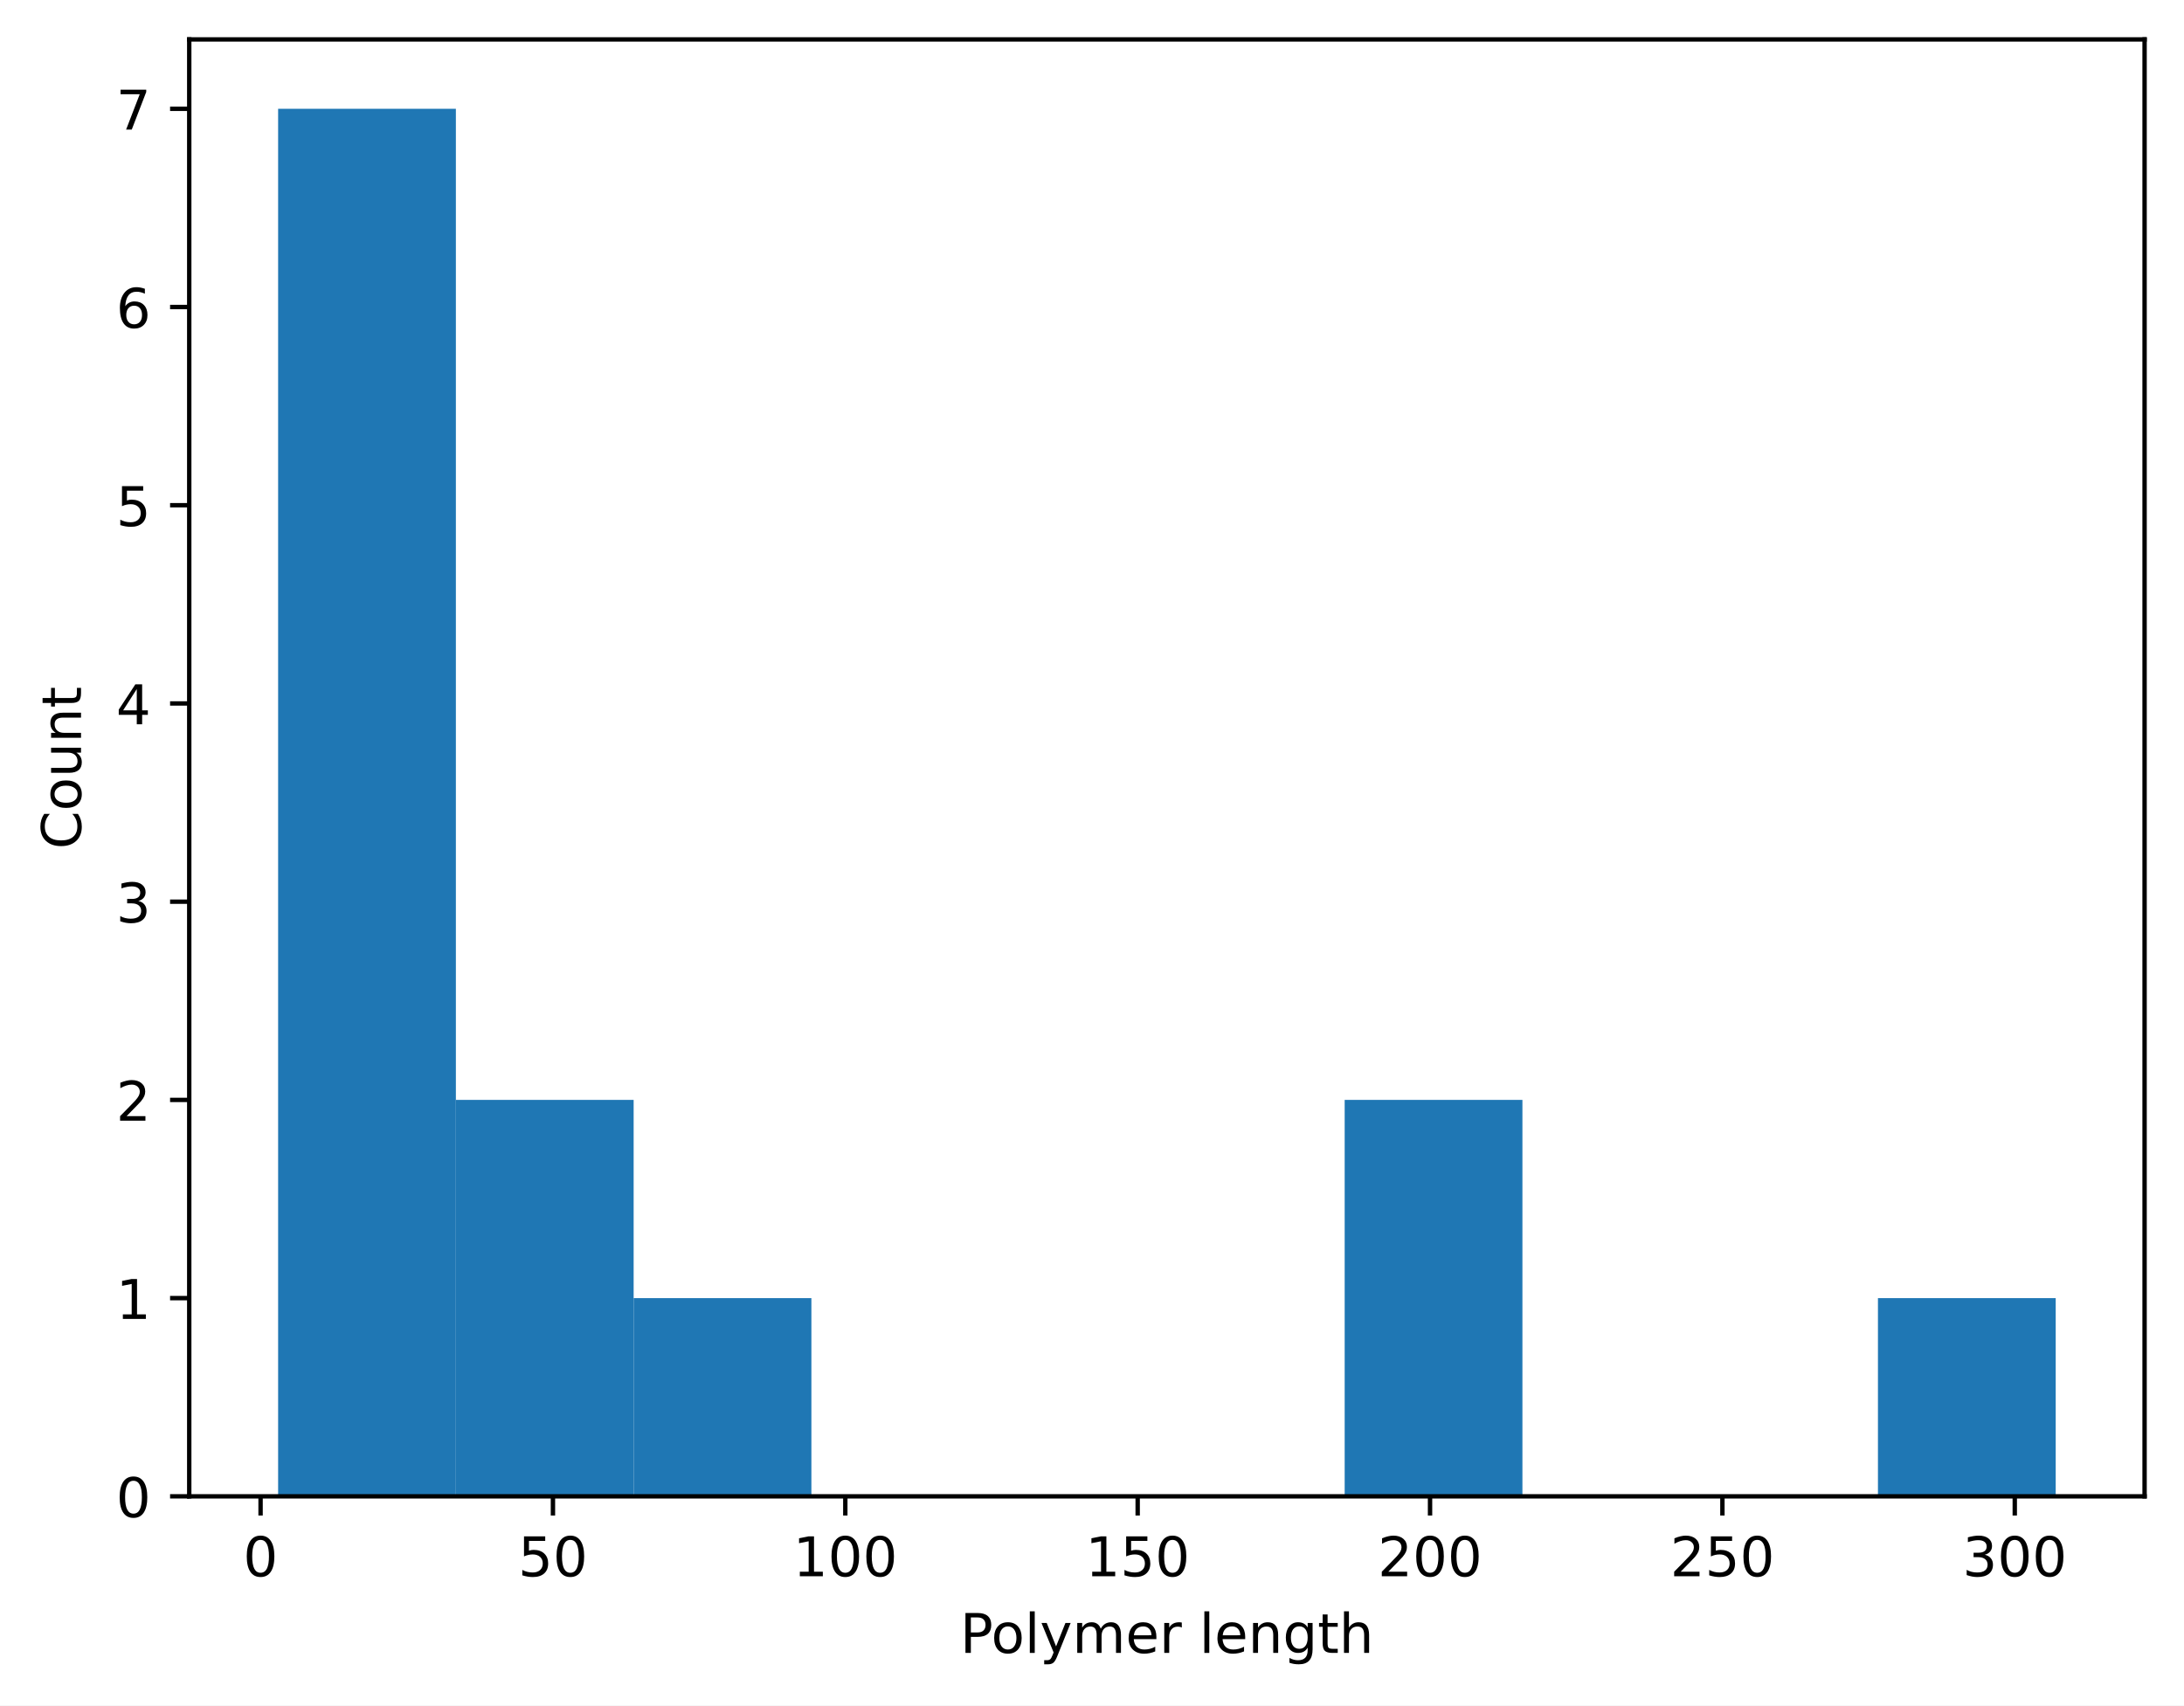
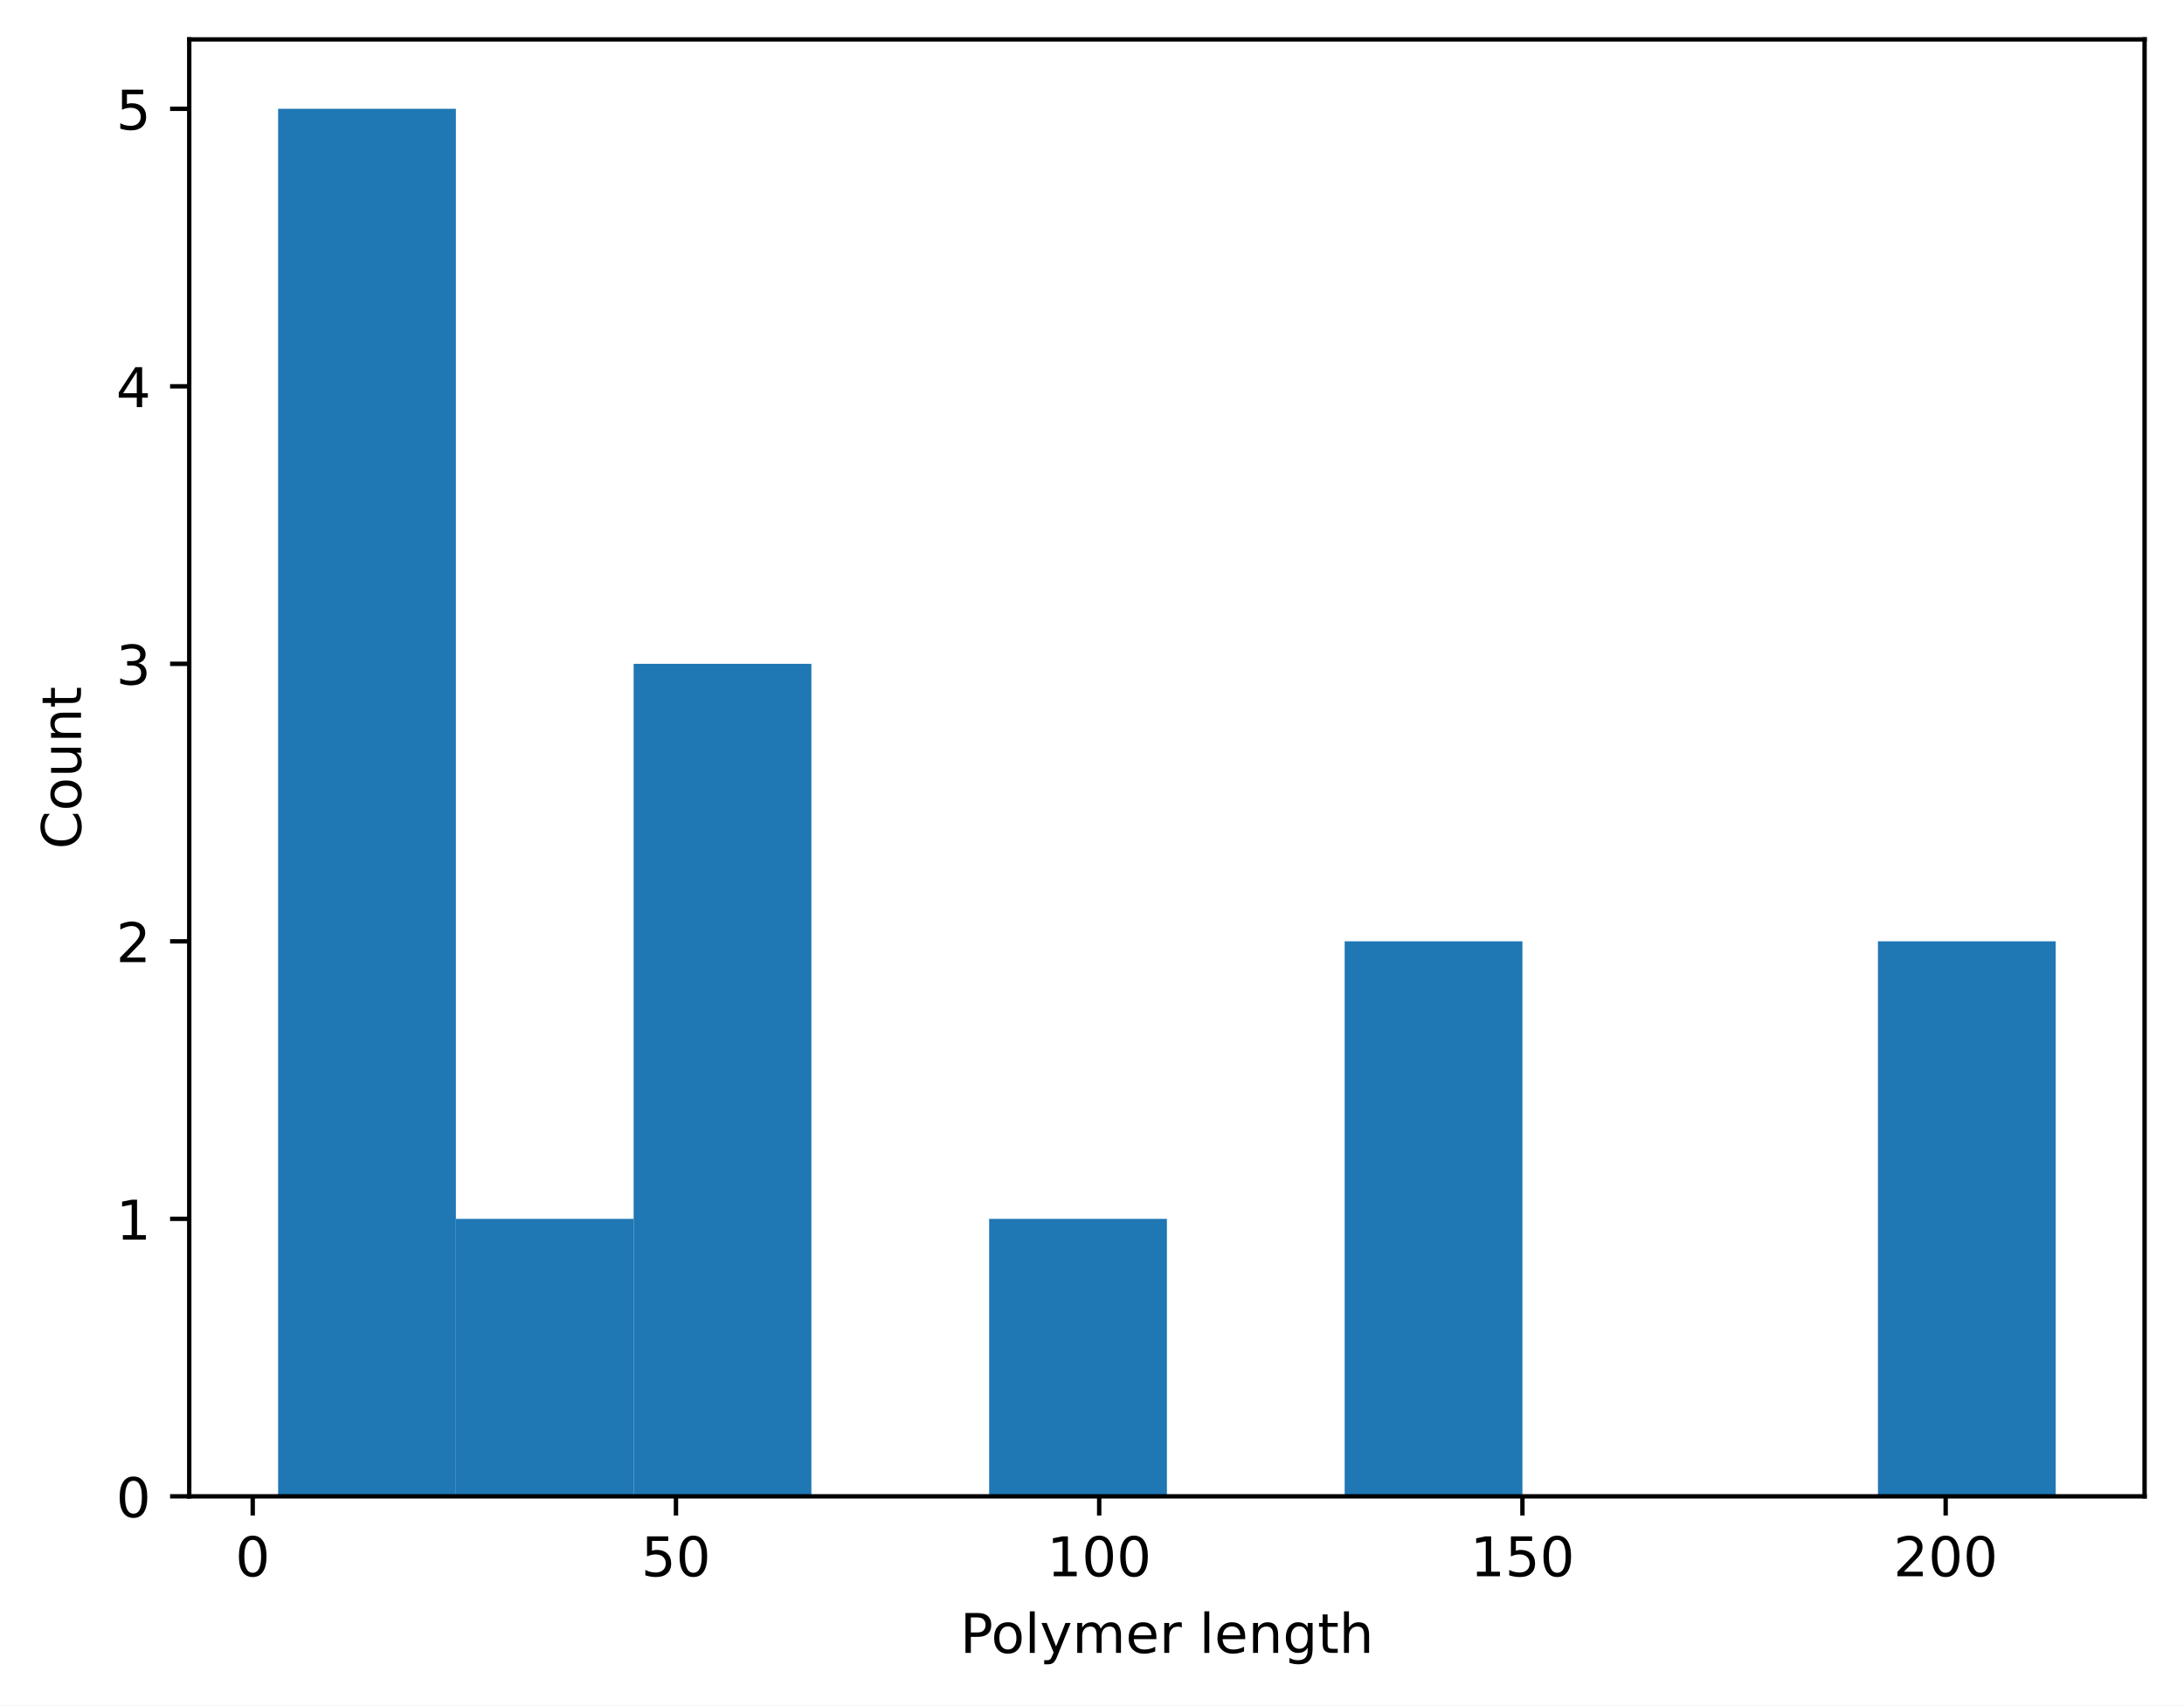
<svg xmlns="http://www.w3.org/2000/svg" xmlns:xlink="http://www.w3.org/1999/xlink" width="398.882pt" height="311.513pt" viewBox="0 0 398.882 311.513" version="1.1">
  <defs>
    <style type="text/css">*{stroke-linejoin: round; stroke-linecap: butt}</style>
  </defs>
  <g id="figure_1">
    <g id="patch_1">
      <path d="M 0 311.513  L 398.882 311.513  L 398.882 0  L 0 0  z " style="fill: #ffffff" />
    </g>
    <g id="axes_1">
      <g id="patch_2">
        <path d="M 34.562 273.312  L 391.683 273.312  L 391.683 7.2  L 34.562 7.2  z " style="fill: #ffffff" />
      </g>
      <g id="patch_3">
-         <path d="M 50.795 273.312  L 83.261 273.312  L 83.261 19.872  L 50.795 19.872  z " clip-path="url(#p9def9a0a4f)" style="fill: #1f77b4" />
+         <path d="M 50.795 273.312  L 83.261 273.312  L 83.261 19.872  L 50.795 19.872  z " clip-path="url(#p959acb5e9b)" style="fill: #1f77b4" />
      </g>
      <g id="patch_4">
-         <path d="M 83.261 273.312  L 115.726 273.312  L 115.726 200.901  L 83.261 200.901  z " clip-path="url(#p9def9a0a4f)" style="fill: #1f77b4" />
+         <path d="M 83.261 273.312  L 115.726 273.312  L 115.726 222.624  L 83.261 222.624  z " clip-path="url(#p959acb5e9b)" style="fill: #1f77b4" />
      </g>
      <g id="patch_5">
-         <path d="M 115.726 273.312  L 148.192 273.312  L 148.192 237.106  L 115.726 237.106  z " clip-path="url(#p9def9a0a4f)" style="fill: #1f77b4" />
+         <path d="M 115.726 273.312  L 148.192 273.312  L 148.192 121.248  L 115.726 121.248  z " clip-path="url(#p959acb5e9b)" style="fill: #1f77b4" />
      </g>
      <g id="patch_6">
-         <path d="M 148.192 273.312  L 180.657 273.312  L 180.657 273.312  L 148.192 273.312  z " clip-path="url(#p9def9a0a4f)" style="fill: #1f77b4" />
+         <path d="M 148.192 273.312  L 180.657 273.312  L 180.657 273.312  L 148.192 273.312  z " clip-path="url(#p959acb5e9b)" style="fill: #1f77b4" />
      </g>
      <g id="patch_7">
-         <path d="M 180.657 273.312  L 213.123 273.312  L 213.123 273.312  L 180.657 273.312  z " clip-path="url(#p9def9a0a4f)" style="fill: #1f77b4" />
+         <path d="M 180.657 273.312  L 213.123 273.312  L 213.123 222.624  L 180.657 222.624  z " clip-path="url(#p959acb5e9b)" style="fill: #1f77b4" />
      </g>
      <g id="patch_8">
-         <path d="M 213.123 273.312  L 245.588 273.312  L 245.588 273.312  L 213.123 273.312  z " clip-path="url(#p9def9a0a4f)" style="fill: #1f77b4" />
+         <path d="M 213.123 273.312  L 245.588 273.312  L 245.588 273.312  L 213.123 273.312  z " clip-path="url(#p959acb5e9b)" style="fill: #1f77b4" />
      </g>
      <g id="patch_9">
-         <path d="M 245.588 273.312  L 278.053 273.312  L 278.053 200.901  L 245.588 200.901  z " clip-path="url(#p9def9a0a4f)" style="fill: #1f77b4" />
+         <path d="M 245.588 273.312  L 278.053 273.312  L 278.053 171.936  L 245.588 171.936  z " clip-path="url(#p959acb5e9b)" style="fill: #1f77b4" />
      </g>
      <g id="patch_10">
-         <path d="M 278.053 273.312  L 310.519 273.312  L 310.519 273.312  L 278.053 273.312  z " clip-path="url(#p9def9a0a4f)" style="fill: #1f77b4" />
+         <path d="M 278.053 273.312  L 310.519 273.312  L 310.519 273.312  L 278.053 273.312  z " clip-path="url(#p959acb5e9b)" style="fill: #1f77b4" />
      </g>
      <g id="patch_11">
-         <path d="M 310.519 273.312  L 342.984 273.312  L 342.984 273.312  L 310.519 273.312  z " clip-path="url(#p9def9a0a4f)" style="fill: #1f77b4" />
+         <path d="M 310.519 273.312  L 342.984 273.312  L 342.984 273.312  L 310.519 273.312  z " clip-path="url(#p959acb5e9b)" style="fill: #1f77b4" />
      </g>
      <g id="patch_12">
-         <path d="M 342.984 273.312  L 375.45 273.312  L 375.45 237.106  L 342.984 237.106  z " clip-path="url(#p9def9a0a4f)" style="fill: #1f77b4" />
+         <path d="M 342.984 273.312  L 375.45 273.312  L 375.45 171.936  L 342.984 171.936  z " clip-path="url(#p959acb5e9b)" style="fill: #1f77b4" />
      </g>
      <g id="matplotlib.axis_1">
        <g id="xtick_1">
          <g id="line2d_1">
            <defs>
-               <path id="me20cc00c28" d="M 0 0  L 0 3.5  " style="stroke: #000000; stroke-width: 0.8" />
-             </defs>
-             <g>
-               <use xlink:href="#me20cc00c28" x="47.591" y="273.312" style="stroke: #000000; stroke-width: 0.8" />
+               <path id="maa1cc5e129" d="M 0 0  L 0 3.5  " style="stroke: #000000; stroke-width: 0.8" />
+             </defs>
+             <g>
+               <use xlink:href="#maa1cc5e129" x="46.157" y="273.312" style="stroke: #000000; stroke-width: 0.8" />
            </g>
          </g>
          <g id="text_1">
-             <g transform="translate(44.41015 287.9097) scale(0.1 -0.1)">
+             <g transform="translate(42.97606 287.9097) scale(0.1 -0.1)">
              <defs>
                <path id="DejaVuSans-13" d="M 2034 4250  Q 1547 4250 1301 3770  Q 1056 3291 1056 2328  Q 1056 1369 1301 889  Q 1547 409 2034 409  Q 2525 409 2770 889  Q 3016 1369 3016 2328  Q 3016 3291 2770 3770  Q 2525 4250 2034 4250  z M 2034 4750  Q 2819 4750 3233 4129  Q 3647 3509 3647 2328  Q 3647 1150 3233 529  Q 2819 -91 2034 -91  Q 1250 -91 836 529  Q 422 1150 422 2328  Q 422 3509 836 4129  Q 1250 4750 2034 4750  z " transform="scale(0.015625)" />
              </defs>
              <use xlink:href="#DejaVuSans-13" />
            </g>
          </g>
        </g>
        <g id="xtick_2">
          <g id="line2d_2">
            <g>
-               <use xlink:href="#me20cc00c28" x="100.989" y="273.312" style="stroke: #000000; stroke-width: 0.8" />
+               <use xlink:href="#maa1cc5e129" x="123.456" y="273.312" style="stroke: #000000; stroke-width: 0.8" />
            </g>
          </g>
          <g id="text_2">
-             <g transform="translate(94.62603 287.9097) scale(0.1 -0.1)">
+             <g transform="translate(117.0935 287.9097) scale(0.1 -0.1)">
              <defs>
                <path id="DejaVuSans-18" d="M 691 4666  L 3169 4666  L 3169 4134  L 1269 4134  L 1269 2991  Q 1406 3038 1543 3061  Q 1681 3084 1819 3084  Q 2600 3084 3056 2656  Q 3513 2228 3513 1497  Q 3513 744 3044 326  Q 2575 -91 1722 -91  Q 1428 -91 1123 -41  Q 819 9 494 109  L 494 744  Q 775 591 1075 516  Q 1375 441 1709 441  Q 2250 441 2565 725  Q 2881 1009 2881 1497  Q 2881 1984 2565 2268  Q 2250 2553 1709 2553  Q 1456 2553 1204 2497  Q 953 2441 691 2322  L 691 4666  z " transform="scale(0.015625)" />
              </defs>
              <use xlink:href="#DejaVuSans-18" />
              <use xlink:href="#DejaVuSans-13" transform="translate(63.625 0)" />
            </g>
          </g>
        </g>
        <g id="xtick_3">
          <g id="line2d_3">
            <g>
-               <use xlink:href="#me20cc00c28" x="154.386" y="273.312" style="stroke: #000000; stroke-width: 0.8" />
+               <use xlink:href="#maa1cc5e129" x="200.755" y="273.312" style="stroke: #000000; stroke-width: 0.8" />
            </g>
          </g>
          <g id="text_3">
-             <g transform="translate(144.8419 287.9097) scale(0.1 -0.1)">
+             <g transform="translate(191.211 287.9097) scale(0.1 -0.1)">
              <defs>
                <path id="DejaVuSans-14" d="M 794 531  L 1825 531  L 1825 4091  L 703 3866  L 703 4441  L 1819 4666  L 2450 4666  L 2450 531  L 3481 531  L 3481 0  L 794 0  L 794 531  z " transform="scale(0.015625)" />
              </defs>
              <use xlink:href="#DejaVuSans-14" />
              <use xlink:href="#DejaVuSans-13" transform="translate(63.625 0)" />
              <use xlink:href="#DejaVuSans-13" transform="translate(127.25 0)" />
            </g>
          </g>
        </g>
        <g id="xtick_4">
          <g id="line2d_4">
            <g>
-               <use xlink:href="#me20cc00c28" x="207.783" y="273.312" style="stroke: #000000; stroke-width: 0.8" />
+               <use xlink:href="#maa1cc5e129" x="278.053" y="273.312" style="stroke: #000000; stroke-width: 0.8" />
            </g>
          </g>
          <g id="text_4">
-             <g transform="translate(198.239 287.9097) scale(0.1 -0.1)">
+             <g transform="translate(268.5097 287.9097) scale(0.1 -0.1)">
              <use xlink:href="#DejaVuSans-14" />
              <use xlink:href="#DejaVuSans-18" transform="translate(63.625 0)" />
              <use xlink:href="#DejaVuSans-13" transform="translate(127.25 0)" />
            </g>
          </g>
        </g>
        <g id="xtick_5">
          <g id="line2d_5">
            <g>
-               <use xlink:href="#me20cc00c28" x="261.18" y="273.312" style="stroke: #000000; stroke-width: 0.8" />
+               <use xlink:href="#maa1cc5e129" x="355.352" y="273.312" style="stroke: #000000; stroke-width: 0.8" />
            </g>
          </g>
          <g id="text_5">
-             <g transform="translate(251.6362 287.9097) scale(0.1 -0.1)">
+             <g transform="translate(345.8084 287.9097) scale(0.1 -0.1)">
              <defs>
                <path id="DejaVuSans-15" d="M 1228 531  L 3431 531  L 3431 0  L 469 0  L 469 531  Q 828 903 1448 1529  Q 2069 2156 2228 2338  Q 2531 2678 2651 2914  Q 2772 3150 2772 3378  Q 2772 3750 2511 3984  Q 2250 4219 1831 4219  Q 1534 4219 1204 4116  Q 875 4013 500 3803  L 500 4441  Q 881 4594 1212 4672  Q 1544 4750 1819 4750  Q 2544 4750 2975 4387  Q 3406 4025 3406 3419  Q 3406 3131 3298 2873  Q 3191 2616 2906 2266  Q 2828 2175 2409 1742  Q 1991 1309 1228 531  z " transform="scale(0.015625)" />
              </defs>
              <use xlink:href="#DejaVuSans-15" />
              <use xlink:href="#DejaVuSans-13" transform="translate(63.625 0)" />
              <use xlink:href="#DejaVuSans-13" transform="translate(127.25 0)" />
            </g>
          </g>
        </g>
-         <g id="xtick_6">
-           <g id="line2d_6">
-             <g>
-               <use xlink:href="#me20cc00c28" x="314.577" y="273.312" style="stroke: #000000; stroke-width: 0.8" />
-             </g>
-           </g>
-           <g id="text_6">
-             <g transform="translate(305.0333 287.9097) scale(0.1 -0.1)">
-               <use xlink:href="#DejaVuSans-15" />
-               <use xlink:href="#DejaVuSans-18" transform="translate(63.625 0)" />
-               <use xlink:href="#DejaVuSans-13" transform="translate(127.25 0)" />
-             </g>
-           </g>
-         </g>
-         <g id="xtick_7">
-           <g id="line2d_7">
-             <g>
-               <use xlink:href="#me20cc00c28" x="367.974" y="273.312" style="stroke: #000000; stroke-width: 0.8" />
-             </g>
-           </g>
-           <g id="text_7">
-             <g transform="translate(358.4304 287.9097) scale(0.1 -0.1)">
-               <defs>
-                 <path id="DejaVuSans-16" d="M 2597 2516  Q 3050 2419 3304 2112  Q 3559 1806 3559 1356  Q 3559 666 3084 287  Q 2609 -91 1734 -91  Q 1441 -91 1130 -33  Q 819 25 488 141  L 488 750  Q 750 597 1062 519  Q 1375 441 1716 441  Q 2309 441 2620 675  Q 2931 909 2931 1356  Q 2931 1769 2642 2001  Q 2353 2234 1838 2234  L 1294 2234  L 1294 2753  L 1863 2753  Q 2328 2753 2575 2939  Q 2822 3125 2822 3475  Q 2822 3834 2567 4026  Q 2313 4219 1838 4219  Q 1578 4219 1281 4162  Q 984 4106 628 3988  L 628 4550  Q 988 4650 1302 4700  Q 1616 4750 1894 4750  Q 2613 4750 3031 4423  Q 3450 4097 3450 3541  Q 3450 3153 3228 2886  Q 3006 2619 2597 2516  z " transform="scale(0.015625)" />
-               </defs>
-               <use xlink:href="#DejaVuSans-16" />
-               <use xlink:href="#DejaVuSans-13" transform="translate(63.625 0)" />
-               <use xlink:href="#DejaVuSans-13" transform="translate(127.25 0)" />
-             </g>
-           </g>
-         </g>
-         <g id="text_8">
+         <g id="text_6">
          <g transform="translate(175.3491 301.9104) scale(0.1 -0.1)">
            <defs>
              <path id="DejaVuSans-33" d="M 1259 4147  L 1259 2394  L 2053 2394  Q 2494 2394 2734 2622  Q 2975 2850 2975 3272  Q 2975 3691 2734 3919  Q 2494 4147 2053 4147  L 1259 4147  z M 628 4666  L 2053 4666  Q 2838 4666 3239 4311  Q 3641 3956 3641 3272  Q 3641 2581 3239 2228  Q 2838 1875 2053 1875  L 1259 1875  L 1259 0  L 628 0  L 628 4666  z " transform="scale(0.015625)" />
              <path id="DejaVuSans-52" d="M 1959 3097  Q 1497 3097 1228 2736  Q 959 2375 959 1747  Q 959 1119 1226 758  Q 1494 397 1959 397  Q 2419 397 2687 759  Q 2956 1122 2956 1747  Q 2956 2369 2687 2733  Q 2419 3097 1959 3097  z M 1959 3584  Q 2709 3584 3137 3096  Q 3566 2609 3566 1747  Q 3566 888 3137 398  Q 2709 -91 1959 -91  Q 1206 -91 779 398  Q 353 888 353 1747  Q 353 2609 779 3096  Q 1206 3584 1959 3584  z " transform="scale(0.015625)" />
              <path id="DejaVuSans-4f" d="M 603 4863  L 1178 4863  L 1178 0  L 603 0  L 603 4863  z " transform="scale(0.015625)" />
              <path id="DejaVuSans-5c" d="M 2059 -325  Q 1816 -950 1584 -1140  Q 1353 -1331 966 -1331  L 506 -1331  L 506 -850  L 844 -850  Q 1081 -850 1212 -737  Q 1344 -625 1503 -206  L 1606 56  L 191 3500  L 800 3500  L 1894 763  L 2988 3500  L 3597 3500  L 2059 -325  z " transform="scale(0.015625)" />
              <path id="DejaVuSans-50" d="M 3328 2828  Q 3544 3216 3844 3400  Q 4144 3584 4550 3584  Q 5097 3584 5394 3201  Q 5691 2819 5691 2113  L 5691 0  L 5113 0  L 5113 2094  Q 5113 2597 4934 2840  Q 4756 3084 4391 3084  Q 3944 3084 3684 2787  Q 3425 2491 3425 1978  L 3425 0  L 2847 0  L 2847 2094  Q 2847 2600 2669 2842  Q 2491 3084 2119 3084  Q 1678 3084 1418 2786  Q 1159 2488 1159 1978  L 1159 0  L 581 0  L 581 3500  L 1159 3500  L 1159 2956  Q 1356 3278 1631 3431  Q 1906 3584 2284 3584  Q 2666 3584 2933 3390  Q 3200 3197 3328 2828  z " transform="scale(0.015625)" />
              <path id="DejaVuSans-48" d="M 3597 1894  L 3597 1613  L 953 1613  Q 991 1019 1311 708  Q 1631 397 2203 397  Q 2534 397 2845 478  Q 3156 559 3463 722  L 3463 178  Q 3153 47 2828 -22  Q 2503 -91 2169 -91  Q 1331 -91 842 396  Q 353 884 353 1716  Q 353 2575 817 3079  Q 1281 3584 2069 3584  Q 2775 3584 3186 3129  Q 3597 2675 3597 1894  z M 3022 2063  Q 3016 2534 2758 2815  Q 2500 3097 2075 3097  Q 1594 3097 1305 2825  Q 1016 2553 972 2059  L 3022 2063  z " transform="scale(0.015625)" />
              <path id="DejaVuSans-55" d="M 2631 2963  Q 2534 3019 2420 3045  Q 2306 3072 2169 3072  Q 1681 3072 1420 2755  Q 1159 2438 1159 1844  L 1159 0  L 581 0  L 581 3500  L 1159 3500  L 1159 2956  Q 1341 3275 1631 3429  Q 1922 3584 2338 3584  Q 2397 3584 2469 3576  Q 2541 3569 2628 3553  L 2631 2963  z " transform="scale(0.015625)" />
              <path id="DejaVuSans-3" transform="scale(0.015625)" />
              <path id="DejaVuSans-51" d="M 3513 2113  L 3513 0  L 2938 0  L 2938 2094  Q 2938 2591 2744 2837  Q 2550 3084 2163 3084  Q 1697 3084 1428 2787  Q 1159 2491 1159 1978  L 1159 0  L 581 0  L 581 3500  L 1159 3500  L 1159 2956  Q 1366 3272 1645 3428  Q 1925 3584 2291 3584  Q 2894 3584 3203 3211  Q 3513 2838 3513 2113  z " transform="scale(0.015625)" />
              <path id="DejaVuSans-4a" d="M 2906 1791  Q 2906 2416 2648 2759  Q 2391 3103 1925 3103  Q 1463 3103 1205 2759  Q 947 2416 947 1791  Q 947 1169 1205 825  Q 1463 481 1925 481  Q 2391 481 2648 825  Q 2906 1169 2906 1791  z M 3481 434  Q 3481 -459 3084 -895  Q 2688 -1331 1869 -1331  Q 1566 -1331 1297 -1286  Q 1028 -1241 775 -1147  L 775 -588  Q 1028 -725 1275 -790  Q 1522 -856 1778 -856  Q 2344 -856 2625 -561  Q 2906 -266 2906 331  L 2906 616  Q 2728 306 2450 153  Q 2172 0 1784 0  Q 1141 0 747 490  Q 353 981 353 1791  Q 353 2603 747 3093  Q 1141 3584 1784 3584  Q 2172 3584 2450 3431  Q 2728 3278 2906 2969  L 2906 3500  L 3481 3500  L 3481 434  z " transform="scale(0.015625)" />
              <path id="DejaVuSans-57" d="M 1172 4494  L 1172 3500  L 2356 3500  L 2356 3053  L 1172 3053  L 1172 1153  Q 1172 725 1289 603  Q 1406 481 1766 481  L 2356 481  L 2356 0  L 1766 0  Q 1100 0 847 248  Q 594 497 594 1153  L 594 3053  L 172 3053  L 172 3500  L 594 3500  L 594 4494  L 1172 4494  z " transform="scale(0.015625)" />
              <path id="DejaVuSans-4b" d="M 3513 2113  L 3513 0  L 2938 0  L 2938 2094  Q 2938 2591 2744 2837  Q 2550 3084 2163 3084  Q 1697 3084 1428 2787  Q 1159 2491 1159 1978  L 1159 0  L 581 0  L 581 4863  L 1159 4863  L 1159 2956  Q 1366 3272 1645 3428  Q 1925 3584 2291 3584  Q 2894 3584 3203 3211  Q 3513 2838 3513 2113  z " transform="scale(0.015625)" />
            </defs>
            <use xlink:href="#DejaVuSans-33" />
            <use xlink:href="#DejaVuSans-52" transform="translate(56.73438 0)" />
            <use xlink:href="#DejaVuSans-4f" transform="translate(117.9219 0)" />
            <use xlink:href="#DejaVuSans-5c" transform="translate(145.7031 0)" />
            <use xlink:href="#DejaVuSans-50" transform="translate(204.8906 0)" />
            <use xlink:href="#DejaVuSans-48" transform="translate(302.2969 0)" />
            <use xlink:href="#DejaVuSans-55" transform="translate(363.8281 0)" />
            <use xlink:href="#DejaVuSans-3" transform="translate(404.9375 0)" />
            <use xlink:href="#DejaVuSans-4f" transform="translate(436.7188 0)" />
            <use xlink:href="#DejaVuSans-48" transform="translate(464.5 0)" />
            <use xlink:href="#DejaVuSans-51" transform="translate(526.0312 0)" />
            <use xlink:href="#DejaVuSans-4a" transform="translate(589.4062 0)" />
            <use xlink:href="#DejaVuSans-57" transform="translate(652.8906 0)" />
            <use xlink:href="#DejaVuSans-4b" transform="translate(692.0938 0)" />
          </g>
        </g>
      </g>
      <g id="matplotlib.axis_2">
        <g id="ytick_1">
-           <g id="line2d_8">
-             <defs>
-               <path id="m158524c037" d="M 0 0  L -3.5 0  " style="stroke: #000000; stroke-width: 0.8" />
-             </defs>
-             <g>
-               <use xlink:href="#m158524c037" x="34.562" y="273.312" style="stroke: #000000; stroke-width: 0.8" />
-             </g>
-           </g>
-           <g id="text_9">
+           <g id="line2d_6">
+             <defs>
+               <path id="md8d22c09ed" d="M 0 0  L -3.5 0  " style="stroke: #000000; stroke-width: 0.8" />
+             </defs>
+             <g>
+               <use xlink:href="#md8d22c09ed" x="34.562" y="273.312" style="stroke: #000000; stroke-width: 0.8" />
+             </g>
+           </g>
+           <g id="text_7">
            <g transform="translate(21.2 277.1108) scale(0.1 -0.1)">
              <use xlink:href="#DejaVuSans-13" />
            </g>
          </g>
        </g>
        <g id="ytick_2">
+           <g id="line2d_7">
+             <g>
+               <use xlink:href="#md8d22c09ed" x="34.562" y="222.624" style="stroke: #000000; stroke-width: 0.8" />
+             </g>
+           </g>
+           <g id="text_8">
+             <g transform="translate(21.2 226.4228) scale(0.1 -0.1)">
+               <use xlink:href="#DejaVuSans-14" />
+             </g>
+           </g>
+         </g>
+         <g id="ytick_3">
+           <g id="line2d_8">
+             <g>
+               <use xlink:href="#md8d22c09ed" x="34.562" y="171.936" style="stroke: #000000; stroke-width: 0.8" />
+             </g>
+           </g>
+           <g id="text_9">
+             <g transform="translate(21.2 175.7348) scale(0.1 -0.1)">
+               <use xlink:href="#DejaVuSans-15" />
+             </g>
+           </g>
+         </g>
+         <g id="ytick_4">
          <g id="line2d_9">
            <g>
-               <use xlink:href="#m158524c037" x="34.562" y="237.106" style="stroke: #000000; stroke-width: 0.8" />
+               <use xlink:href="#md8d22c09ed" x="34.562" y="121.248" style="stroke: #000000; stroke-width: 0.8" />
            </g>
          </g>
          <g id="text_10">
-             <g transform="translate(21.2 240.9051) scale(0.1 -0.1)">
-               <use xlink:href="#DejaVuSans-14" />
-             </g>
-           </g>
-         </g>
-         <g id="ytick_3">
+             <g transform="translate(21.2 125.0468) scale(0.1 -0.1)">
+               <defs>
+                 <path id="DejaVuSans-16" d="M 2597 2516  Q 3050 2419 3304 2112  Q 3559 1806 3559 1356  Q 3559 666 3084 287  Q 2609 -91 1734 -91  Q 1441 -91 1130 -33  Q 819 25 488 141  L 488 750  Q 750 597 1062 519  Q 1375 441 1716 441  Q 2309 441 2620 675  Q 2931 909 2931 1356  Q 2931 1769 2642 2001  Q 2353 2234 1838 2234  L 1294 2234  L 1294 2753  L 1863 2753  Q 2328 2753 2575 2939  Q 2822 3125 2822 3475  Q 2822 3834 2567 4026  Q 2313 4219 1838 4219  Q 1578 4219 1281 4162  Q 984 4106 628 3988  L 628 4550  Q 988 4650 1302 4700  Q 1616 4750 1894 4750  Q 2613 4750 3031 4423  Q 3450 4097 3450 3541  Q 3450 3153 3228 2886  Q 3006 2619 2597 2516  z " transform="scale(0.015625)" />
+               </defs>
+               <use xlink:href="#DejaVuSans-16" />
+             </g>
+           </g>
+         </g>
+         <g id="ytick_5">
          <g id="line2d_10">
            <g>
-               <use xlink:href="#m158524c037" x="34.562" y="200.901" style="stroke: #000000; stroke-width: 0.8" />
+               <use xlink:href="#md8d22c09ed" x="34.562" y="70.56" style="stroke: #000000; stroke-width: 0.8" />
            </g>
          </g>
          <g id="text_11">
-             <g transform="translate(21.2 204.6994) scale(0.1 -0.1)">
-               <use xlink:href="#DejaVuSans-15" />
-             </g>
-           </g>
-         </g>
-         <g id="ytick_4">
+             <g transform="translate(21.2 74.35883) scale(0.1 -0.1)">
+               <defs>
+                 <path id="DejaVuSans-17" d="M 2419 4116  L 825 1625  L 2419 1625  L 2419 4116  z M 2253 4666  L 3047 4666  L 3047 1625  L 3713 1625  L 3713 1100  L 3047 1100  L 3047 0  L 2419 0  L 2419 1100  L 313 1100  L 313 1709  L 2253 4666  z " transform="scale(0.015625)" />
+               </defs>
+               <use xlink:href="#DejaVuSans-17" />
+             </g>
+           </g>
+         </g>
+         <g id="ytick_6">
          <g id="line2d_11">
            <g>
-               <use xlink:href="#m158524c037" x="34.562" y="164.695" style="stroke: #000000; stroke-width: 0.8" />
+               <use xlink:href="#md8d22c09ed" x="34.562" y="19.872" style="stroke: #000000; stroke-width: 0.8" />
            </g>
          </g>
          <g id="text_12">
-             <g transform="translate(21.2 168.4937) scale(0.1 -0.1)">
-               <use xlink:href="#DejaVuSans-16" />
-             </g>
-           </g>
-         </g>
-         <g id="ytick_5">
-           <g id="line2d_12">
-             <g>
-               <use xlink:href="#m158524c037" x="34.562" y="128.489" style="stroke: #000000; stroke-width: 0.8" />
-             </g>
-           </g>
-           <g id="text_13">
-             <g transform="translate(21.2 132.288) scale(0.1 -0.1)">
-               <defs>
-                 <path id="DejaVuSans-17" d="M 2419 4116  L 825 1625  L 2419 1625  L 2419 4116  z M 2253 4666  L 3047 4666  L 3047 1625  L 3713 1625  L 3713 1100  L 3047 1100  L 3047 0  L 2419 0  L 2419 1100  L 313 1100  L 313 1709  L 2253 4666  z " transform="scale(0.015625)" />
-               </defs>
-               <use xlink:href="#DejaVuSans-17" />
-             </g>
-           </g>
-         </g>
-         <g id="ytick_6">
-           <g id="line2d_13">
-             <g>
-               <use xlink:href="#m158524c037" x="34.562" y="92.283" style="stroke: #000000; stroke-width: 0.8" />
-             </g>
-           </g>
-           <g id="text_14">
-             <g transform="translate(21.2 96.08226) scale(0.1 -0.1)">
+             <g transform="translate(21.2 23.67083) scale(0.1 -0.1)">
              <use xlink:href="#DejaVuSans-18" />
            </g>
          </g>
        </g>
-         <g id="ytick_7">
-           <g id="line2d_14">
-             <g>
-               <use xlink:href="#m158524c037" x="34.562" y="56.078" style="stroke: #000000; stroke-width: 0.8" />
-             </g>
-           </g>
-           <g id="text_15">
-             <g transform="translate(21.2 59.87654) scale(0.1 -0.1)">
-               <defs>
-                 <path id="DejaVuSans-19" d="M 2113 2584  Q 1688 2584 1439 2293  Q 1191 2003 1191 1497  Q 1191 994 1439 701  Q 1688 409 2113 409  Q 2538 409 2786 701  Q 3034 994 3034 1497  Q 3034 2003 2786 2293  Q 2538 2584 2113 2584  z M 3366 4563  L 3366 3988  Q 3128 4100 2886 4159  Q 2644 4219 2406 4219  Q 1781 4219 1451 3797  Q 1122 3375 1075 2522  Q 1259 2794 1537 2939  Q 1816 3084 2150 3084  Q 2853 3084 3261 2657  Q 3669 2231 3669 1497  Q 3669 778 3244 343  Q 2819 -91 2113 -91  Q 1303 -91 875 529  Q 447 1150 447 2328  Q 447 3434 972 4092  Q 1497 4750 2381 4750  Q 2619 4750 2861 4703  Q 3103 4656 3366 4563  z " transform="scale(0.015625)" />
-               </defs>
-               <use xlink:href="#DejaVuSans-19" />
-             </g>
-           </g>
-         </g>
-         <g id="ytick_8">
-           <g id="line2d_15">
-             <g>
-               <use xlink:href="#m158524c037" x="34.562" y="19.872" style="stroke: #000000; stroke-width: 0.8" />
-             </g>
-           </g>
-           <g id="text_16">
-             <g transform="translate(21.2 23.67083) scale(0.1 -0.1)">
-               <defs>
-                 <path id="DejaVuSans-1a" d="M 525 4666  L 3525 4666  L 3525 4397  L 1831 0  L 1172 0  L 2766 4134  L 525 4134  L 525 4666  z " transform="scale(0.015625)" />
-               </defs>
-               <use xlink:href="#DejaVuSans-1a" />
-             </g>
-           </g>
-         </g>
-         <g id="text_17">
+         <g id="text_13">
          <g transform="translate(14.79766 155.1044) rotate(-90) scale(0.1 -0.1)">
            <defs>
              <path id="DejaVuSans-26" d="M 4122 4306  L 4122 3641  Q 3803 3938 3442 4084  Q 3081 4231 2675 4231  Q 1875 4231 1450 3742  Q 1025 3253 1025 2328  Q 1025 1406 1450 917  Q 1875 428 2675 428  Q 3081 428 3442 575  Q 3803 722 4122 1019  L 4122 359  Q 3791 134 3420 21  Q 3050 -91 2638 -91  Q 1578 -91 968 557  Q 359 1206 359 2328  Q 359 3453 968 4101  Q 1578 4750 2638 4750  Q 3056 4750 3426 4639  Q 3797 4528 4122 4306  z " transform="scale(0.015625)" />
              <path id="DejaVuSans-58" d="M 544 1381  L 544 3500  L 1119 3500  L 1119 1403  Q 1119 906 1312 657  Q 1506 409 1894 409  Q 2359 409 2629 706  Q 2900 1003 2900 1516  L 2900 3500  L 3475 3500  L 3475 0  L 2900 0  L 2900 538  Q 2691 219 2414 64  Q 2138 -91 1772 -91  Q 1169 -91 856 284  Q 544 659 544 1381  z M 1991 3584  L 1991 3584  z " transform="scale(0.015625)" />
            </defs>
            <use xlink:href="#DejaVuSans-26" />
            <use xlink:href="#DejaVuSans-52" transform="translate(69.82812 0)" />
            <use xlink:href="#DejaVuSans-58" transform="translate(131.0156 0)" />
            <use xlink:href="#DejaVuSans-51" transform="translate(194.3906 0)" />
            <use xlink:href="#DejaVuSans-57" transform="translate(257.7656 0)" />
          </g>
        </g>
      </g>
      <g id="patch_13">
        <path d="M 34.562 273.312  L 34.562 7.2  " style="fill: none; stroke: #000000; stroke-width: 0.8; stroke-linejoin: miter; stroke-linecap: square" />
      </g>
      <g id="patch_14">
        <path d="M 391.683 273.312  L 391.683 7.2  " style="fill: none; stroke: #000000; stroke-width: 0.8; stroke-linejoin: miter; stroke-linecap: square" />
      </g>
      <g id="patch_15">
        <path d="M 34.562 273.312  L 391.683 273.312  " style="fill: none; stroke: #000000; stroke-width: 0.8; stroke-linejoin: miter; stroke-linecap: square" />
      </g>
      <g id="patch_16">
        <path d="M 34.562 7.2  L 391.683 7.2  " style="fill: none; stroke: #000000; stroke-width: 0.8; stroke-linejoin: miter; stroke-linecap: square" />
      </g>
    </g>
  </g>
  <defs>
-     <clipPath id="p9def9a0a4f">
+     <clipPath id="p959acb5e9b">
      <rect x="34.562" y="7.2" width="357.12" height="266.112" />
    </clipPath>
  </defs>
</svg>
